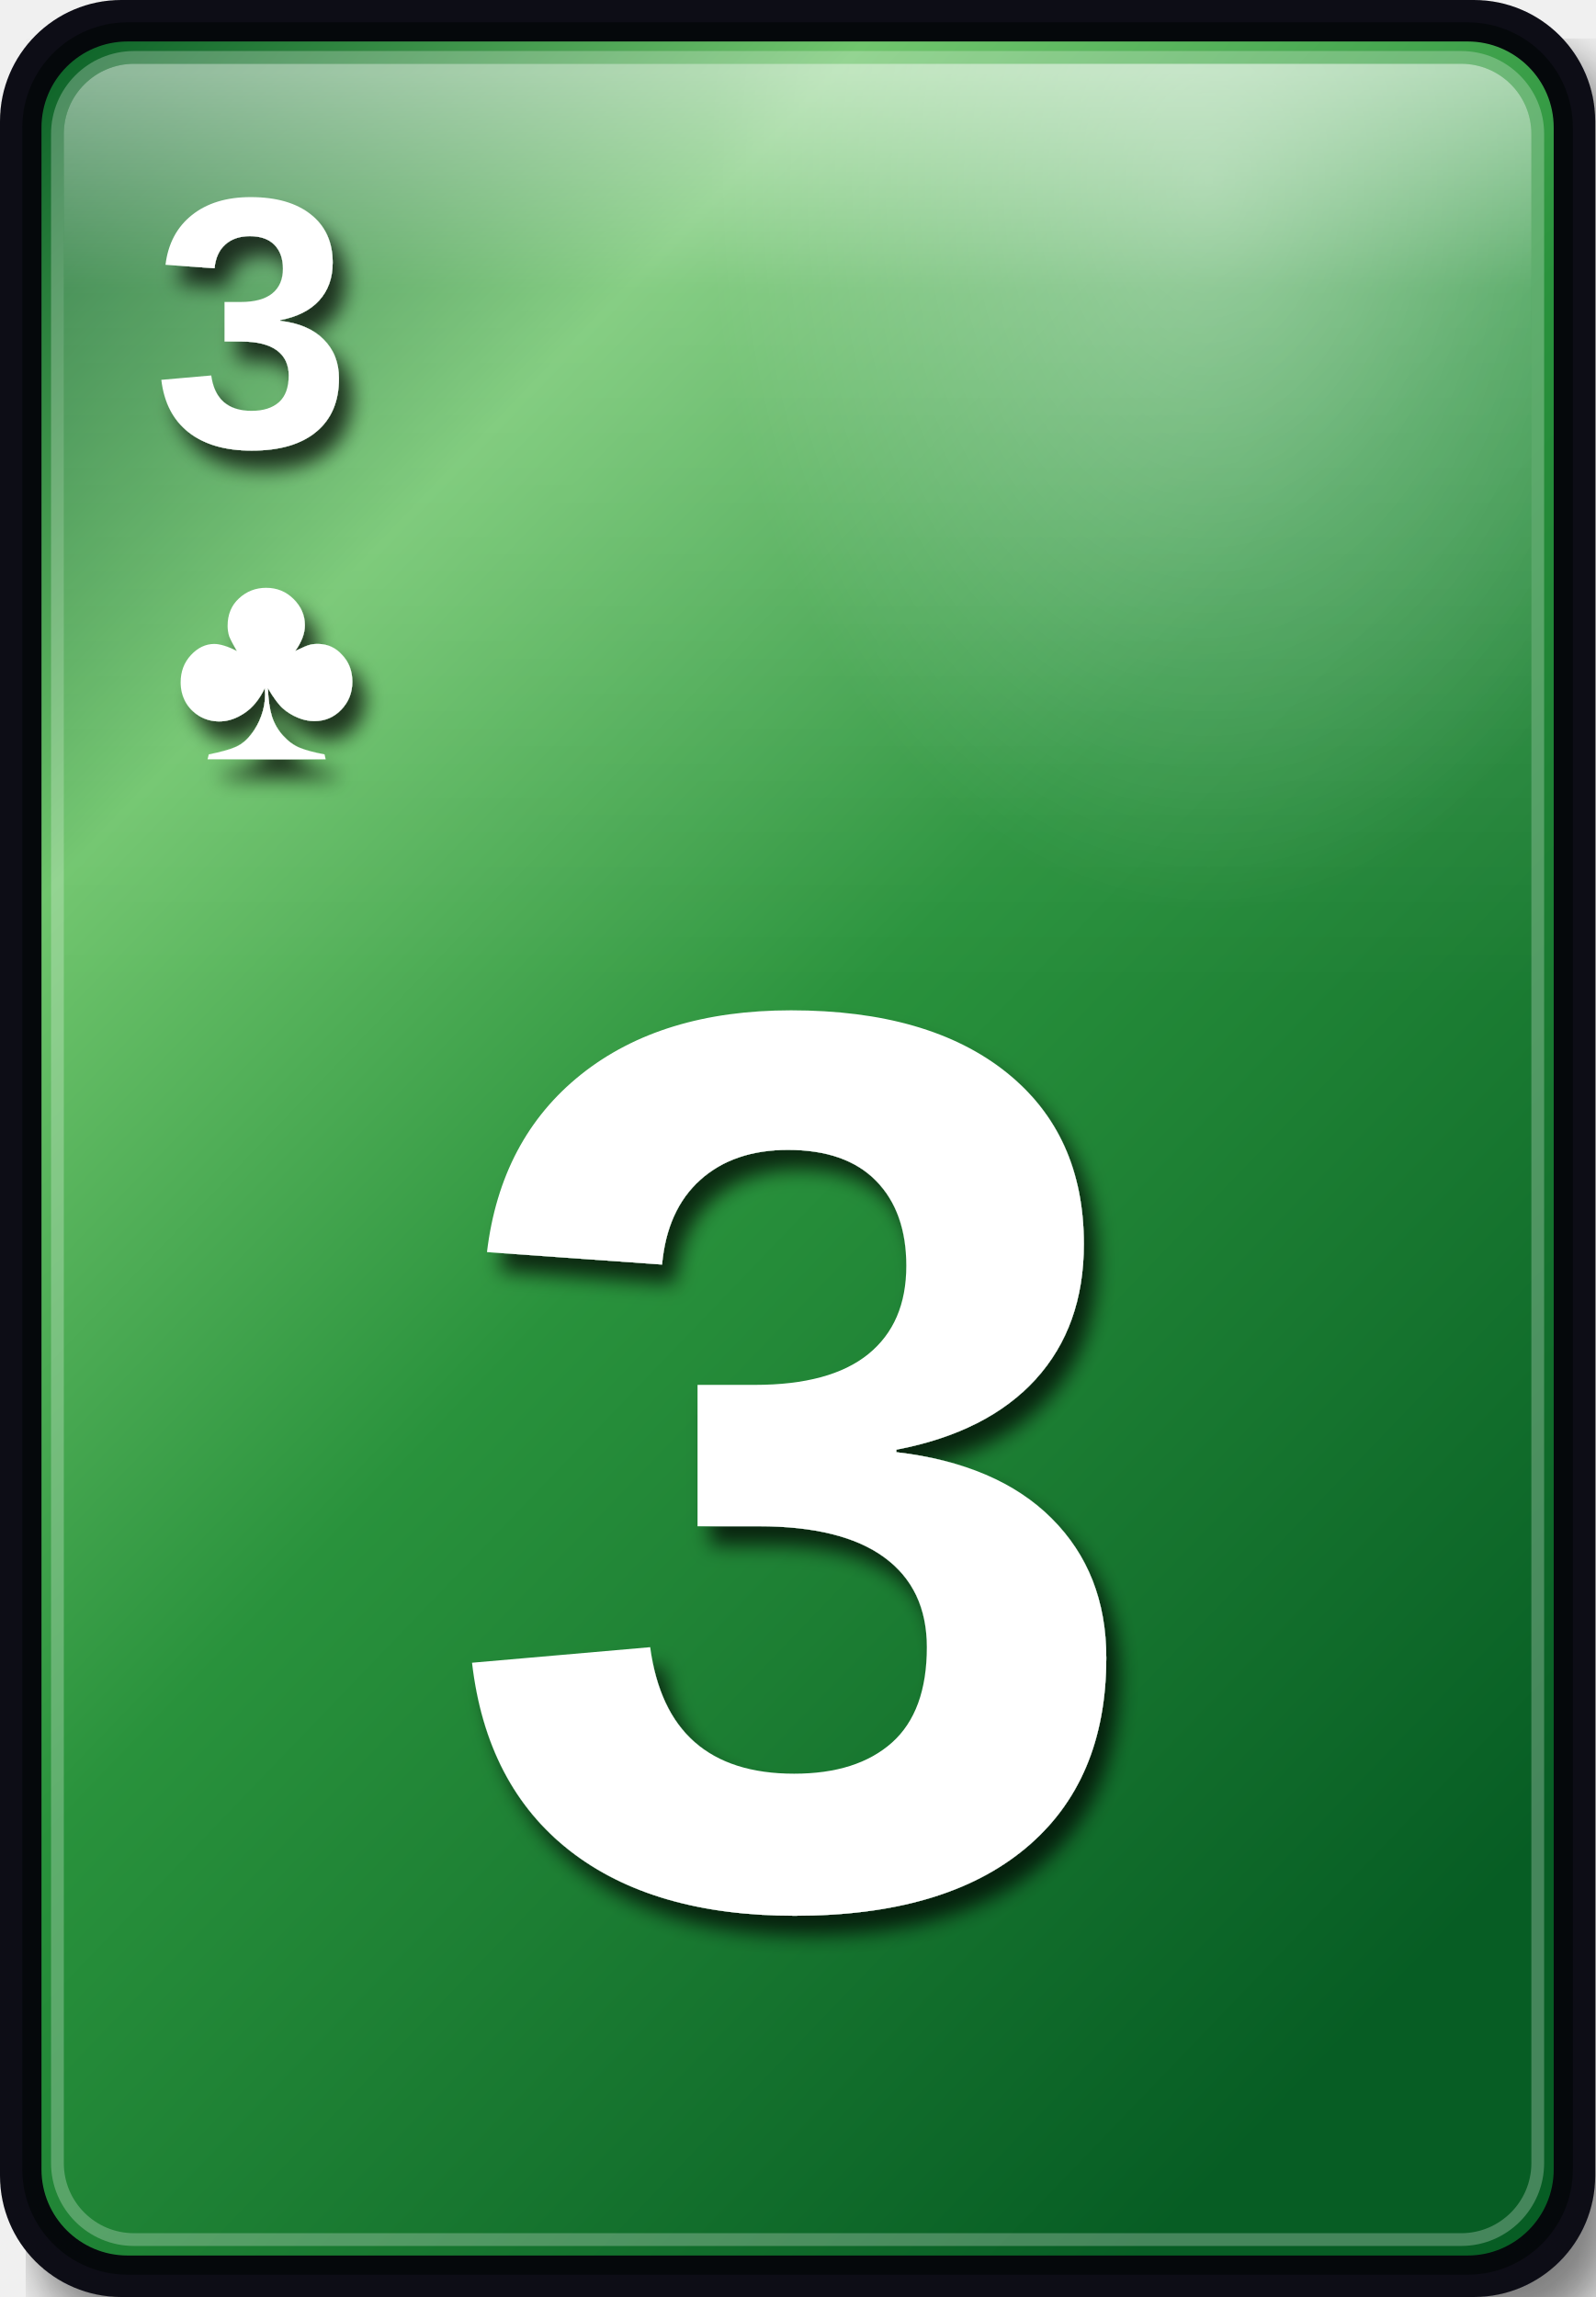
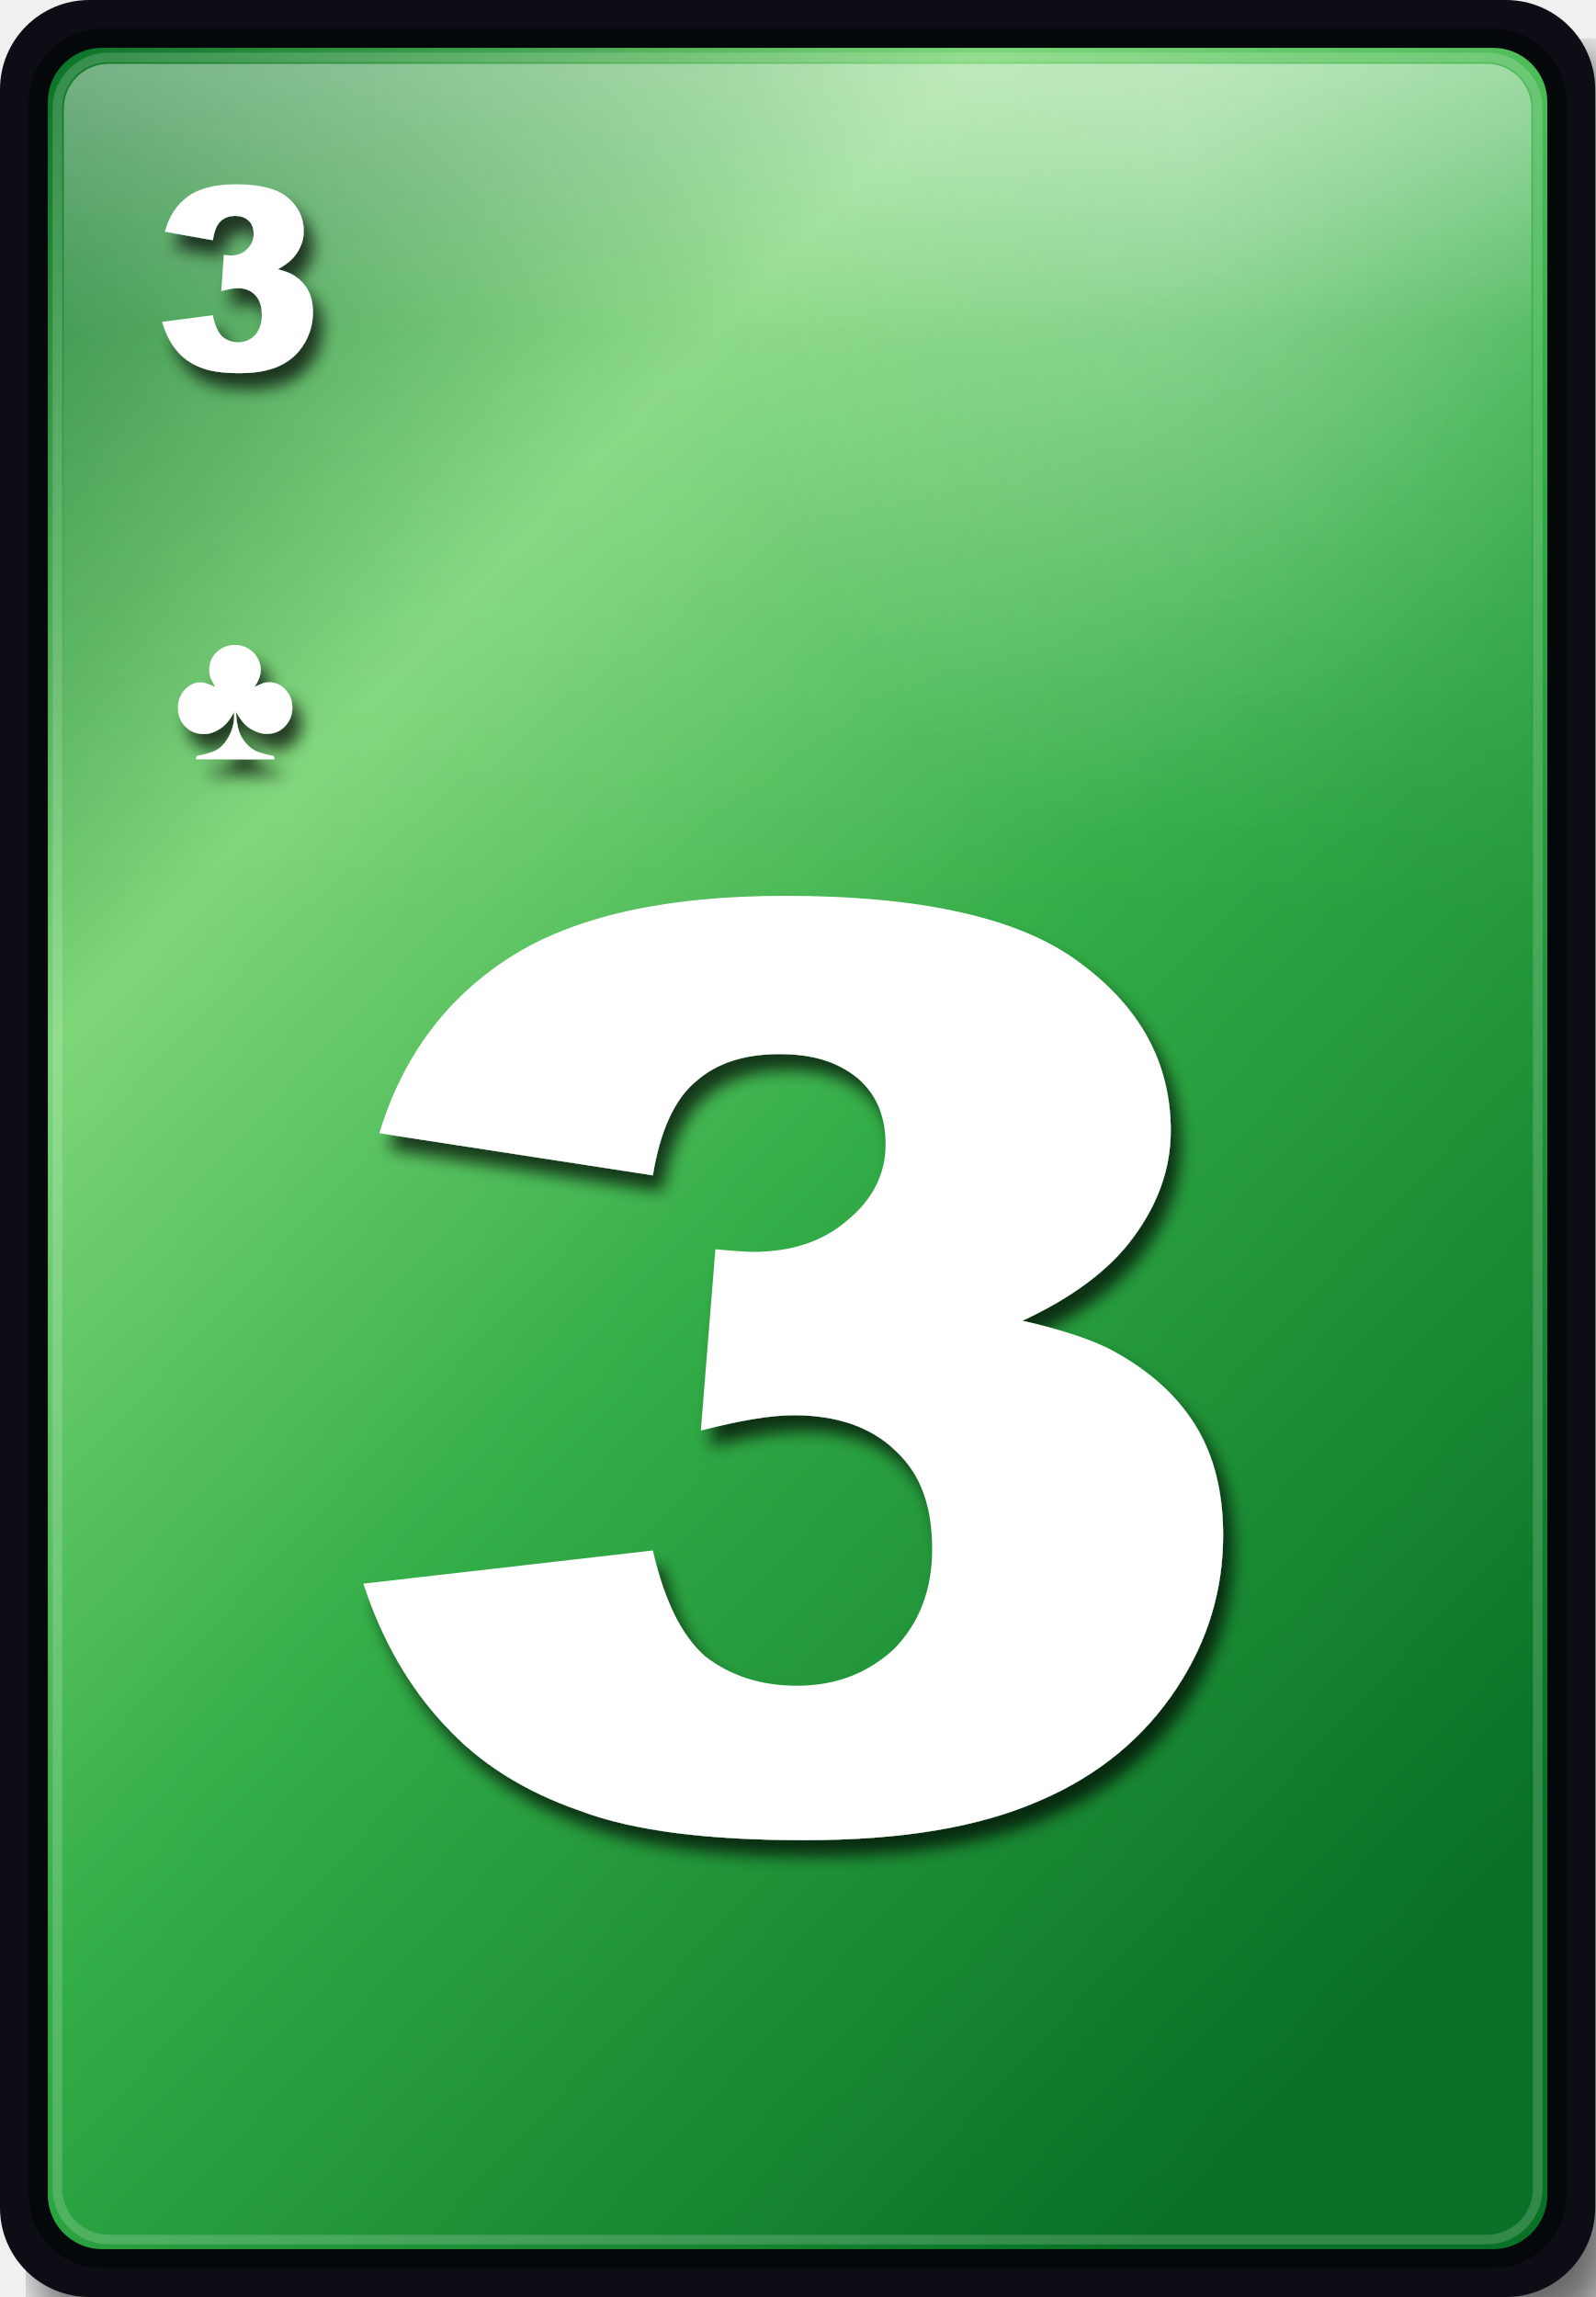
<svg xmlns="http://www.w3.org/2000/svg" viewBox="0 0 250 360">
-   <g transform="translate(0 0) scale(1)">
+   <g transform="translate(0 0) scale(1)" shape-rendering="geometricPrecision" text-rendering="geometricPrecision">
    <defs>
-       <linearGradient id="gradient-3c" x1="0" y1="0" x2="0.72" y2="1">
-         <stop stop-color="#075d24" />
-         <stop offset=".26" stop-color="#70c56d" />
-         <stop offset=".54" stop-color="#29923c" />
-         <stop offset="1" stop-color="#075d24" />
+       <linearGradient id="gradient-3c" x1="0" y1="0" x2=".72" y2="1">
+         <stop stop-color="#087125" />
+         <stop offset=".3" stop-color="#7ed679" />
+         <stop offset=".58" stop-color="#33ad47" />
+         <stop offset="1" stop-color="#087125" />
      </linearGradient>
      <linearGradient id="shine-3c" x1="0" y1="0" x2="0" y2="1">
-         <stop stop-color="#fff" stop-opacity=".52" />
-         <stop offset=".1" stop-color="#fff" stop-opacity=".16" />
-         <stop offset=".43" stop-color="#fff" stop-opacity="0" />
+         <stop stop-color="#fff" stop-opacity=".42" />
+         <stop offset=".12" stop-color="#fff" stop-opacity=".12" />
+         <stop offset=".39" stop-color="#fff" stop-opacity="0" />
      </linearGradient>
-       <radialGradient id="glow-3c" cx="78%" cy="5%" r="68%">
-         <stop stop-color="#fff" stop-opacity=".35" />
-         <stop offset=".5" stop-color="#fff" stop-opacity="0" />
+       <radialGradient id="glow-3c" cx="76%" cy="4%" r="66%">
+         <stop stop-color="#fff" stop-opacity=".22" />
+         <stop offset=".48" stop-color="#fff" stop-opacity="0" />
      </radialGradient>
-       <filter id="shadow-3c" x="-20%" y="-20%" width="140%" height="140%">
-         <feDropShadow dx="4" dy="6" stdDeviation="4" flood-color="#000" flood-opacity=".48" />
+       <filter id="shadow-3c" x="-20%" y="-20%" width="145%" height="150%">
+         <feDropShadow dx="4" dy="6" stdDeviation="4" flood-color="#000" flood-opacity=".58" />
      </filter>
-       <filter id="text-shadow-3c" x="-20%" y="-20%" width="140%" height="150%">
-         <feDropShadow dx="2" dy="3" stdDeviation="1.5" flood-color="#000" flood-opacity=".72" />
+       <filter id="text-shadow-3c" x="-25%" y="-25%" width="150%" height="155%">
+         <feDropShadow dx="1.5" dy="2.5" stdDeviation="1.2" flood-color="#000" flood-opacity=".7" />
      </filter>
    </defs>
-     <rect x="0" y="0" width="250" height="360" rx="19" fill="#0a0e14" filter="url(#shadow-3c)" />
-     <rect x="5" y="5" width="240" height="350" rx="15" fill="url(#gradient-3c)" stroke="#05080b" stroke-width="3" />
-     <rect x="9" y="9" width="232" height="342" rx="12" fill="none" stroke="#fff" stroke-opacity=".25" stroke-width="2" />
-     <rect x="10" y="10" width="230" height="340" rx="11" fill="url(#glow-3c)" />
-     <rect x="10" y="10" width="230" height="340" rx="11" fill="url(#shine-3c)" />
+     <rect x="0" y="0" width="250" height="360" rx="14" fill="#0a0e14" filter="url(#shadow-3c)" />
+     <rect x="6" y="6" width="238" height="348" rx="10" fill="url(#gradient-3c)" stroke="#05080b" stroke-width="3" />
+     <rect x="9" y="9" width="232" height="342" rx="8" fill="none" stroke="#fff" stroke-opacity=".17" stroke-width="1.5" />
+     <rect x="10" y="10" width="230" height="340" rx="7" fill="url(#glow-3c)" />
+     <rect x="10" y="10" width="230" height="340" rx="7" fill="url(#shine-3c)" />
    <g fill="#fff" filter="url(#text-shadow-3c)">
-       <text x="24" y="70" font-family="Arial Black, Arial, sans-serif" font-size="56" font-weight="900" letter-spacing="-3">3</text>
-       <text x="27" y="119" font-family="Georgia, 'Times New Roman', serif" font-size="45">♣</text>
-       <text x="125" y="298" text-anchor="middle" font-family="Arial Black, Arial, sans-serif" font-size="200" font-weight="900" letter-spacing="-7">3</text>
+       <path d="M0.234,-0.509L0.046,-0.542C0.062,-0.602 0.092,-0.648 0.136,-0.68 0.18,-0.712 0.243,-0.728 0.325,-0.728 0.418,-0.728 0.486,-0.711 0.527,-0.676 0.569,-0.641 0.59,-0.597 0.59,-0.544 0.59,-0.514 0.581,-0.486 0.564,-0.46 0.548,-0.435 0.522,-0.413 0.488,-0.395 0.515,-0.388 0.537,-0.38 0.551,-0.371 0.575,-0.356 0.594,-0.337 0.607,-0.313 0.62,-0.289 0.626,-0.26 0.626,-0.227 0.626,-0.185 0.616,-0.145 0.594,-0.107 0.572,-0.069 0.541,-0.039 0.5,-0.019 0.458,0.002 0.405,0.012 0.338,0.012 0.273,0.012 0.221,0.005 0.184,-0.011 0.146,-0.026 0.115,-0.048 0.091,-0.078 0.067,-0.107 0.048,-0.144 0.035,-0.189L0.234,-0.215C0.242,-0.175 0.254,-0.148 0.27,-0.132 0.287,-0.117 0.308,-0.109 0.333,-0.109 0.36,-0.109 0.382,-0.119 0.4,-0.138 0.417,-0.158 0.426,-0.184 0.426,-0.216 0.426,-0.25 0.418,-0.275 0.401,-0.293 0.384,-0.312 0.36,-0.321 0.331,-0.321 0.315,-0.321 0.294,-0.317 0.267,-0.309L0.277,-0.451C0.288,-0.45 0.297,-0.449 0.303,-0.449 0.329,-0.449 0.351,-0.457 0.368,-0.474 0.385,-0.49 0.394,-0.51 0.394,-0.533 0.394,-0.555 0.388,-0.572 0.375,-0.585 0.361,-0.598 0.344,-0.604 0.321,-0.604 0.297,-0.604 0.278,-0.597 0.264,-0.583 0.249,-0.569 0.239,-0.544 0.234,-0.509z" transform="matrix(40 0 0 40 24 58)" />
+       <text x="27" y="119" font-family="Georgia, 'Times New Roman', serif" font-size="30">♣</text>
+       <path d="M0.234,-0.509L0.046,-0.542C0.062,-0.602 0.092,-0.648 0.136,-0.68 0.18,-0.712 0.243,-0.728 0.325,-0.728 0.418,-0.728 0.486,-0.711 0.527,-0.676 0.569,-0.641 0.59,-0.597 0.59,-0.544 0.59,-0.514 0.581,-0.486 0.564,-0.46 0.548,-0.435 0.522,-0.413 0.488,-0.395 0.515,-0.388 0.537,-0.38 0.551,-0.371 0.575,-0.356 0.594,-0.337 0.607,-0.313 0.62,-0.289 0.626,-0.26 0.626,-0.227 0.626,-0.185 0.616,-0.145 0.594,-0.107 0.572,-0.069 0.541,-0.039 0.5,-0.019 0.458,0.002 0.405,0.012 0.338,0.012 0.273,0.012 0.221,0.005 0.184,-0.011 0.146,-0.026 0.115,-0.048 0.091,-0.078 0.067,-0.107 0.048,-0.144 0.035,-0.189L0.234,-0.215C0.242,-0.175 0.254,-0.148 0.27,-0.132 0.287,-0.117 0.308,-0.109 0.333,-0.109 0.36,-0.109 0.382,-0.119 0.4,-0.138 0.417,-0.158 0.426,-0.184 0.426,-0.216 0.426,-0.25 0.418,-0.275 0.401,-0.293 0.384,-0.312 0.36,-0.321 0.331,-0.321 0.315,-0.321 0.294,-0.317 0.267,-0.309L0.277,-0.451C0.288,-0.45 0.297,-0.449 0.303,-0.449 0.329,-0.449 0.351,-0.457 0.368,-0.474 0.385,-0.49 0.394,-0.51 0.394,-0.533 0.394,-0.555 0.388,-0.572 0.375,-0.585 0.361,-0.598 0.344,-0.604 0.321,-0.604 0.297,-0.604 0.278,-0.597 0.264,-0.583 0.249,-0.569 0.239,-0.544 0.234,-0.509z" transform="matrix(228 0 0 200 48.96289 286)" />
    </g>
  </g>
</svg>
